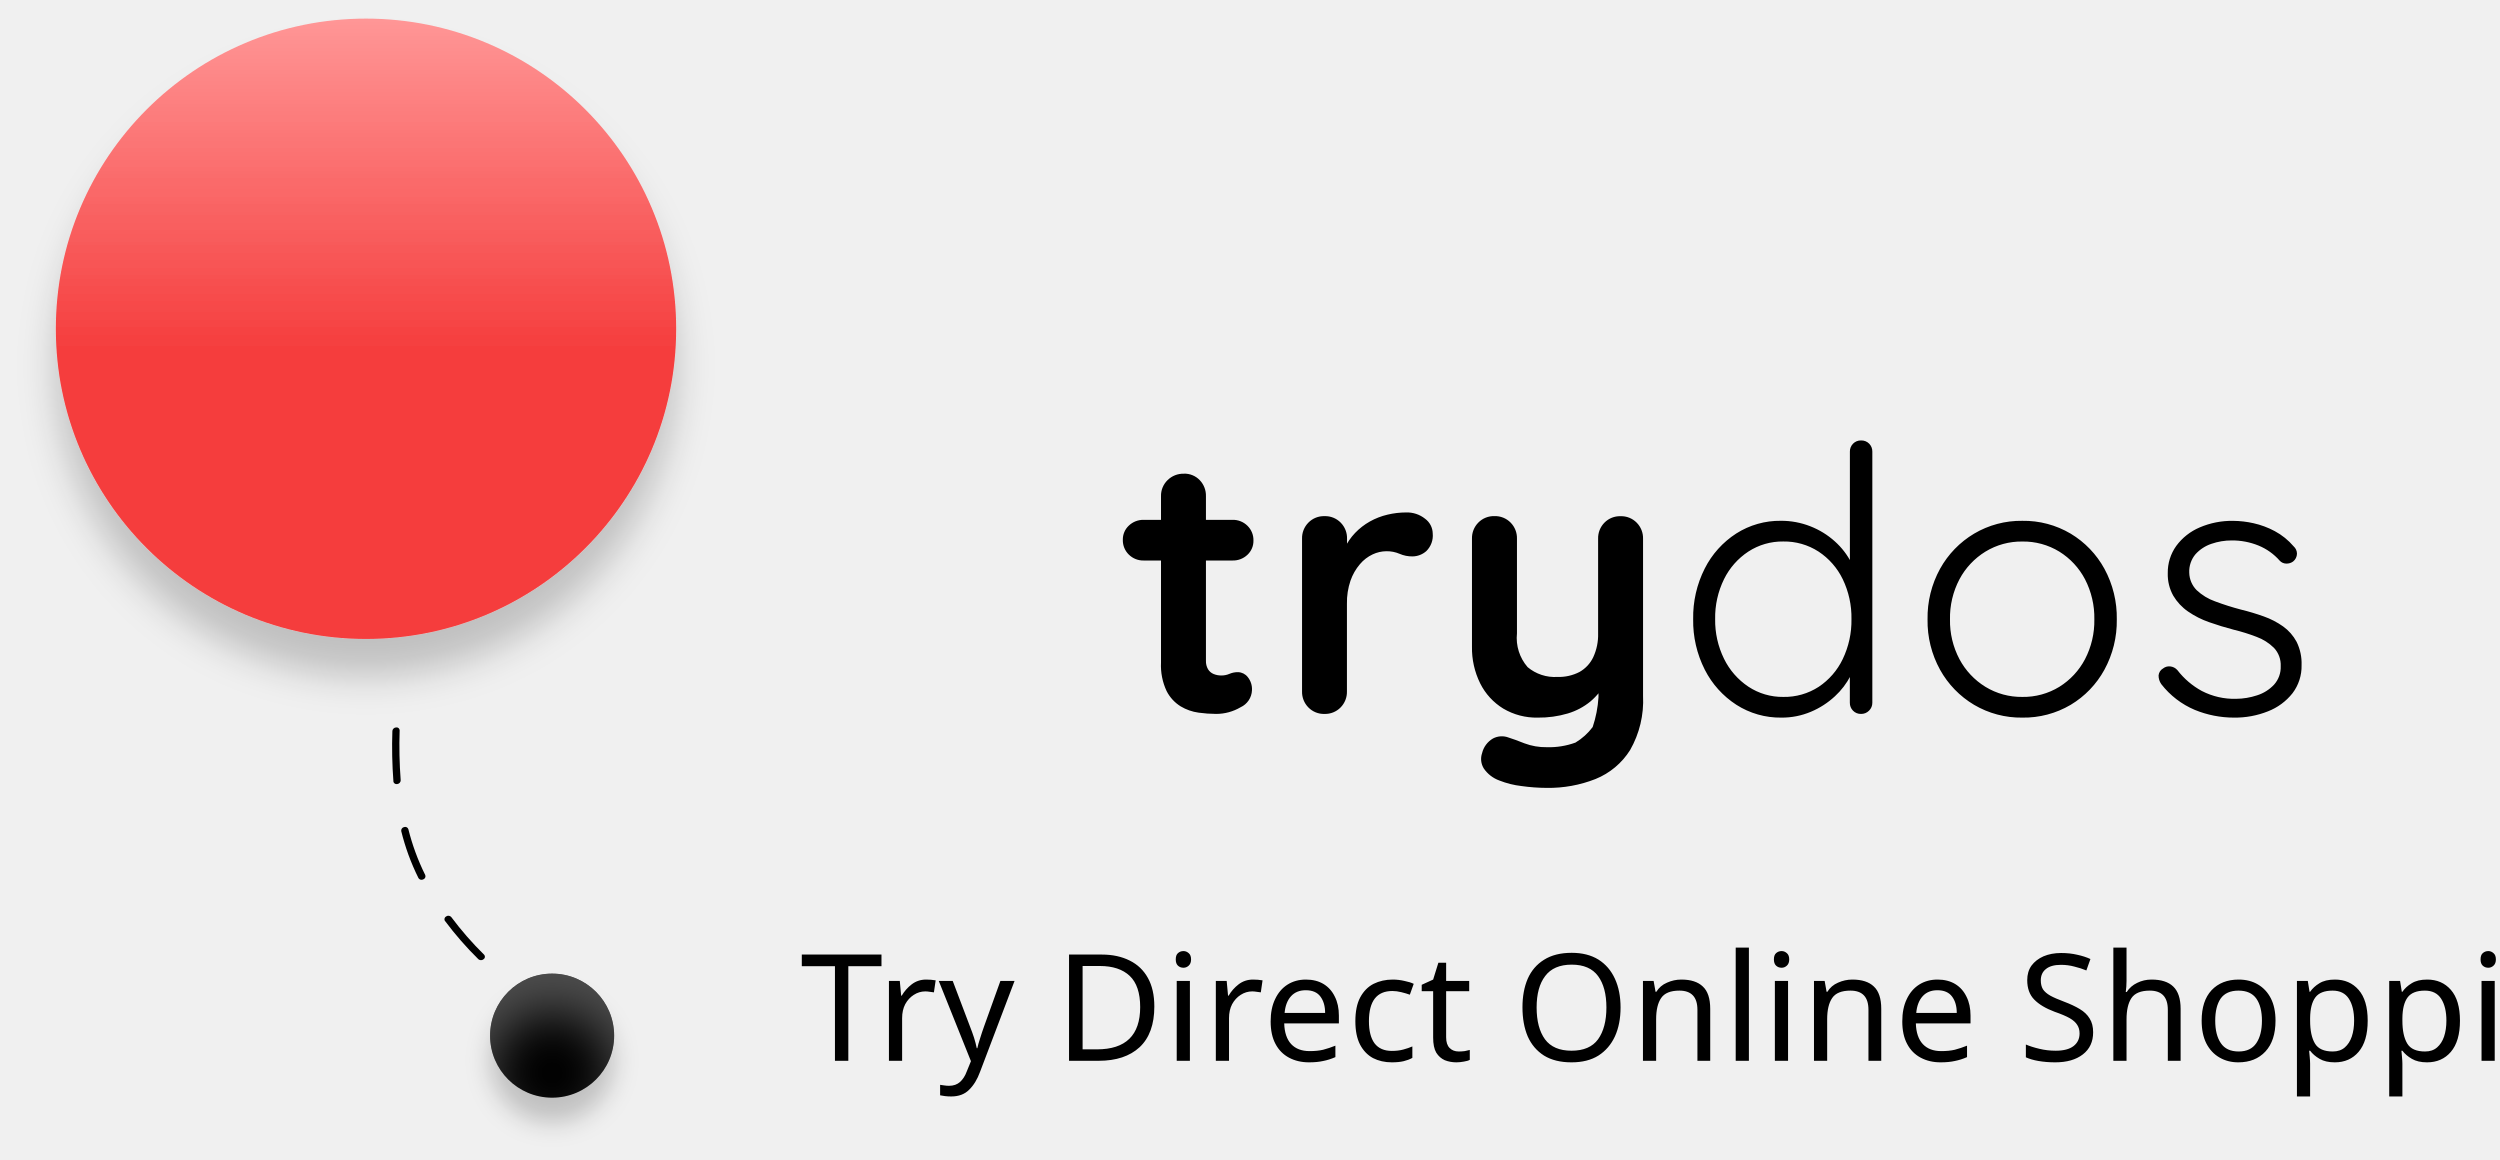
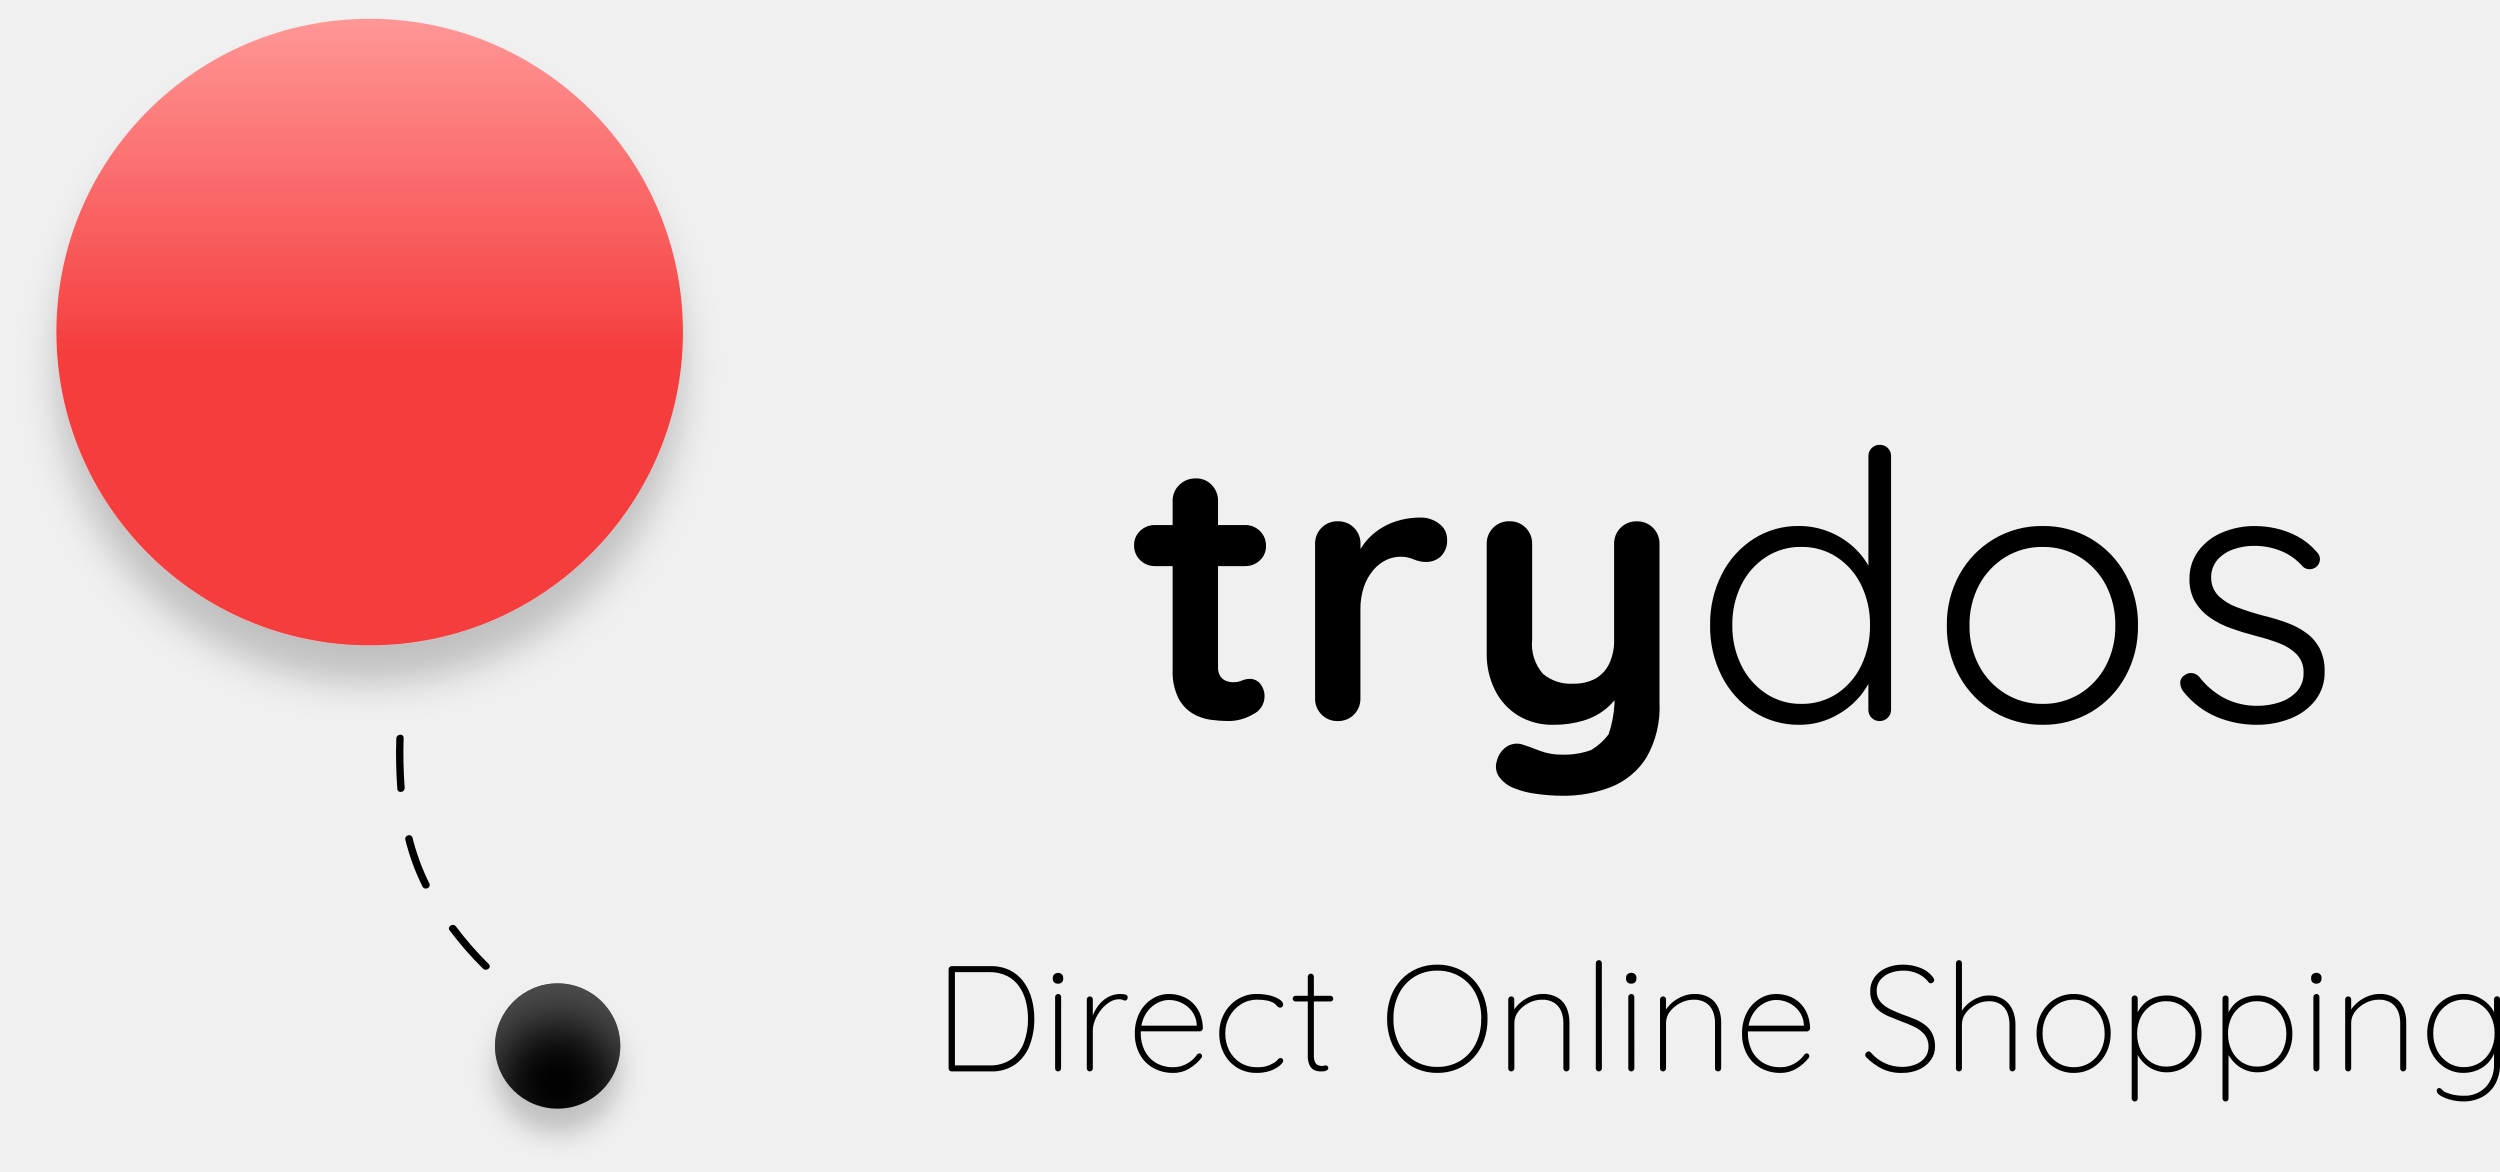
- <svg xmlns="http://www.w3.org/2000/svg" width="201.5" height="93.473" viewBox="0 0 201.5 93.473">
+ <svg xmlns="http://www.w3.org/2000/svg" width="199.504" height="93.473" viewBox="0 0 199.504 93.473">
  <defs>
    <linearGradient id="linear-gradient" x1="0.5" y1="0.543" x2="0.5" gradientUnits="objectBoundingBox">
      <stop offset="0" stop-color="#f53c3c" />
      <stop offset="1" stop-color="#ff9696" />
    </linearGradient>
    <filter id="Path_21332" x="0" y="0" width="59" height="59" filterUnits="userSpaceOnUse">
      <feOffset dy="3" input="SourceAlpha" />
      <feGaussianBlur stdDeviation="1.5" result="blur" />
      <feFlood flood-opacity="0.2" />
      <feComposite operator="in" in2="blur" />
      <feComposite in="SourceGraphic" />
    </filter>
    <filter id="Path_21301" x="36.5" y="77.473" width="16" height="16" filterUnits="userSpaceOnUse">
      <feOffset dy="2" input="SourceAlpha" />
      <feGaussianBlur stdDeviation="1" result="blur-2" />
      <feFlood flood-opacity="0.2" />
      <feComposite operator="in" in2="blur-2" />
      <feComposite in="SourceGraphic" />
    </filter>
    <filter id="Path_21301-2" x="36.5" y="77.473" width="16" height="16" filterUnits="userSpaceOnUse">
      <feOffset dy="3" input="SourceAlpha" />
      <feGaussianBlur stdDeviation="2" result="blur-3" />
      <feFlood flood-color="#fff" flood-opacity="0.302" result="color" />
      <feComposite operator="out" in="SourceGraphic" in2="blur-3" />
      <feComposite operator="in" in="color" />
      <feComposite operator="in" in2="SourceGraphic" />
    </filter>
  </defs>
-   <g id="Group_10834" data-name="Group 10834" transform="translate(-77.5 -390.5)">
-     <g transform="matrix(1, 0, 0, 1, 77.5, 390.5)" filter="url(#Path_21332)">
-       <path id="Path_21332-2" data-name="Path 21332" d="M25,0A25,25,0,1,0,50,25,25,25,0,0,0,25,0Z" transform="translate(4.5 1.5)" fill="url(#linear-gradient)" />
-     </g>
-     <g id="Group_10618" data-name="Group 10618" transform="translate(-57 155.973)">
-       <path id="Path_21306" data-name="Path 21306" d="M9.981,3a18.842,18.842,0,0,1-1.973-.107.289.289,0,0,1-.227-.325A.268.268,0,0,1,8.052,2.3a18.422,18.422,0,0,0,1.929.1A18.209,18.209,0,0,0,12,2.285a.267.267,0,0,1,.272.271.29.29,0,0,1-.225.326A18.626,18.626,0,0,1,9.981,3Zm-5.89-.875a.21.21,0,0,1-.056-.008A37.45,37.45,0,0,1,.171.8.317.317,0,0,1,.013.425.243.243,0,0,1,.328.234a37.021,37.021,0,0,0,3.819,1.3.306.306,0,0,1,.187.36A.264.264,0,0,1,4.092,2.125ZM15.95,2.067a.263.263,0,0,1-.242-.228.308.308,0,0,1,.182-.364A26.56,26.56,0,0,0,19.658.021a.238.238,0,0,1,.324.169.323.323,0,0,1-.14.389,27,27,0,0,1-3.831,1.479A.211.211,0,0,1,15.95,2.067Z" transform="translate(166.819 293) rotate(70)" />
-       <g data-type="innerShadowGroup">
-         <g transform="matrix(1, 0, 0, 1, 134.5, 234.53)" filter="url(#Path_21301)">
-           <path id="Path_21301-3" data-name="Path 21301" d="M5,10a5,5,0,1,1,5-5A5,5,0,0,1,5,10Z" transform="translate(39.5 78.47)" />
-         </g>
-         <g transform="matrix(1, 0, 0, 1, 134.5, 234.53)" filter="url(#Path_21301-2)">
-           <path id="Path_21301-4" data-name="Path 21301" d="M5,10a5,5,0,1,1,5-5A5,5,0,0,1,5,10Z" transform="translate(39.5 78.47)" fill="#fff" />
+   <g id="Group_10907" data-name="Group 10907" transform="translate(-77.5 -390.5)">
+     <g id="Group_10823" data-name="Group 10823">
+       <g transform="matrix(1, 0, 0, 1, 77.5, 390.5)" filter="url(#Path_21332)">
+         <path id="Path_21332-2" data-name="Path 21332" d="M25,0A25,25,0,1,0,50,25,25,25,0,0,0,25,0Z" transform="translate(4.5 1.5)" fill="url(#linear-gradient)" />
+       </g>
+       <g id="Group_10618" data-name="Group 10618" transform="translate(-57 155.973)">
+         <path id="Path_21306" data-name="Path 21306" d="M9.981,3a18.842,18.842,0,0,1-1.973-.107.289.289,0,0,1-.227-.325A.268.268,0,0,1,8.052,2.3a18.422,18.422,0,0,0,1.929.1A18.209,18.209,0,0,0,12,2.285a.267.267,0,0,1,.272.271.29.29,0,0,1-.225.326A18.626,18.626,0,0,1,9.981,3Zm-5.89-.875a.21.21,0,0,1-.056-.008A37.45,37.45,0,0,1,.171.8.317.317,0,0,1,.013.425.243.243,0,0,1,.328.234a37.021,37.021,0,0,0,3.819,1.3.306.306,0,0,1,.187.36A.264.264,0,0,1,4.092,2.125ZM15.95,2.067a.263.263,0,0,1-.242-.228.308.308,0,0,1,.182-.364A26.56,26.56,0,0,0,19.658.021a.238.238,0,0,1,.324.169.323.323,0,0,1-.14.389,27,27,0,0,1-3.831,1.479A.211.211,0,0,1,15.95,2.067Z" transform="translate(166.819 293) rotate(70)" />
+         <g data-type="innerShadowGroup">
+           <g transform="matrix(1, 0, 0, 1, 134.5, 234.53)" filter="url(#Path_21301)">
+             <path id="Path_21301-3" data-name="Path 21301" d="M5,10a5,5,0,1,1,5-5A5,5,0,0,1,5,10Z" transform="translate(39.5 78.47)" />
+           </g>
+           <g transform="matrix(1, 0, 0, 1, 134.5, 234.53)" filter="url(#Path_21301-2)">
+             <path id="Path_21301-4" data-name="Path 21301" d="M5,10a5,5,0,1,1,5-5A5,5,0,0,1,5,10Z" transform="translate(39.5 78.47)" fill="#fff" />
+           </g>
        </g>
      </g>
    </g>
-     <path id="Path_21307" data-name="Path 21307" d="M2.139-15.8H9.288a1.648,1.648,0,0,1,1.207.477,1.606,1.606,0,0,1,.483,1.191,1.523,1.523,0,0,1-.483,1.147,1.676,1.676,0,0,1-1.207.462H2.139A1.648,1.648,0,0,1,.933-13,1.606,1.606,0,0,1,.45-14.187a1.523,1.523,0,0,1,.483-1.147A1.676,1.676,0,0,1,2.139-15.8Zm3.227-3.723A1.694,1.694,0,0,1,6.649-19a1.8,1.8,0,0,1,.5,1.3V-4.447a1.283,1.283,0,0,0,.166.685.949.949,0,0,0,.452.387,1.594,1.594,0,0,0,.618.119,1.616,1.616,0,0,0,.664-.134,1.693,1.693,0,0,1,.694-.134,1.02,1.02,0,0,1,.769.387,1.55,1.55,0,0,1,.347,1.072,1.573,1.573,0,0,1-.92,1.37,3.858,3.858,0,0,1-1.976.536,10.517,10.517,0,0,1-1.4-.1A3.821,3.821,0,0,1,5.11-.768,3.112,3.112,0,0,1,3.979-2,4.848,4.848,0,0,1,3.527-4.3V-17.7A1.748,1.748,0,0,1,4.055-19,1.793,1.793,0,0,1,5.367-19.519ZM16.708-.157a1.743,1.743,0,0,1-1.3-.521,1.774,1.774,0,0,1-.513-1.3v-12.3a1.774,1.774,0,0,1,.513-1.3,1.743,1.743,0,0,1,1.3-.521,1.743,1.743,0,0,1,1.3.521,1.774,1.774,0,0,1,.513,1.3v2.8l-.211-2a4.637,4.637,0,0,1,.86-1.266,5.091,5.091,0,0,1,1.191-.923,5.451,5.451,0,0,1,1.418-.551,6.52,6.52,0,0,1,1.508-.179,2.325,2.325,0,0,1,1.523.506,1.5,1.5,0,0,1,.618,1.191,1.754,1.754,0,0,1-.513,1.415,1.7,1.7,0,0,1-1.116.432,2.527,2.527,0,0,1-1.041-.209,2.6,2.6,0,0,0-1.071-.209,2.65,2.65,0,0,0-1.1.253,3.027,3.027,0,0,0-1.026.789A4.144,4.144,0,0,0,18.8-10.9a5.457,5.457,0,0,0-.287,1.862v7.06a1.774,1.774,0,0,1-.513,1.3A1.743,1.743,0,0,1,16.708-.157ZM40.567-16.094a1.743,1.743,0,0,1,1.3.521,1.774,1.774,0,0,1,.513,1.3v12.66a8.007,8.007,0,0,1-1.041,4.364,5.9,5.9,0,0,1-2.79,2.338,10.281,10.281,0,0,1-3.921.715,15.127,15.127,0,0,1-2.051-.149,6.985,6.985,0,0,1-1.78-.447,2.569,2.569,0,0,1-1.252-.968A1.444,1.444,0,0,1,29.407,3a1.869,1.869,0,0,1,.875-1.177,1.523,1.523,0,0,1,1.267-.074q.483.149,1.267.462a4.86,4.86,0,0,0,1.81.313,6.19,6.19,0,0,0,2.308-.372A4.868,4.868,0,0,0,38.32.9a9.352,9.352,0,0,0,.468-2.4v-2l.633.715a5.222,5.222,0,0,1-1.282,1.623,5.245,5.245,0,0,1-1.825.968A8.142,8.142,0,0,1,33.9.14a5.235,5.235,0,0,1-2.79-.73,4.985,4.985,0,0,1-1.855-2.026,6.411,6.411,0,0,1-.664-2.964v-8.7a1.774,1.774,0,0,1,.513-1.3,1.743,1.743,0,0,1,1.3-.521,1.743,1.743,0,0,1,1.3.521,1.774,1.774,0,0,1,.513,1.3v7.626a3.583,3.583,0,0,0,.86,2.726,3.414,3.414,0,0,0,2.4.789,3.62,3.62,0,0,0,1.78-.4A2.692,2.692,0,0,0,38.366-4.73a4.286,4.286,0,0,0,.392-1.921v-7.626a1.774,1.774,0,0,1,.513-1.3A1.743,1.743,0,0,1,40.567-16.094ZM59.955-22.2a.868.868,0,0,1,.652.261.885.885,0,0,1,.253.64v20.24a.869.869,0,0,1-.264.637.872.872,0,0,1-.641.264A.862.862,0,0,1,59.3-.422a.889.889,0,0,1-.253-.637V-4.6l.528-.424a3.922,3.922,0,0,1-.456,1.765A5.958,5.958,0,0,1,57.84-1.576a6.615,6.615,0,0,1-1.93,1.244A6,6,0,0,1,53.523.14,6.556,6.556,0,0,1,49.9-.895a7.3,7.3,0,0,1-2.545-2.83A8.684,8.684,0,0,1,46.419-7.8a8.7,8.7,0,0,1,.935-4.081A7.233,7.233,0,0,1,49.892-14.7a6.545,6.545,0,0,1,3.6-1.024,6.387,6.387,0,0,1,2.372.443,6.455,6.455,0,0,1,1.976,1.218A5.947,5.947,0,0,1,59.19-12.3a4.6,4.6,0,0,1,.494,2.078l-.633-.462V-21.3a.889.889,0,0,1,.253-.637A.862.862,0,0,1,59.955-22.2ZM53.681-1.528a5.072,5.072,0,0,0,2.854-.812,5.572,5.572,0,0,0,1.938-2.234A7.163,7.163,0,0,0,59.178-7.8a7.11,7.11,0,0,0-.705-3.221,5.558,5.558,0,0,0-1.949-2.223,5.087,5.087,0,0,0-2.843-.812,5.034,5.034,0,0,0-2.813.812,5.641,5.641,0,0,0-1.961,2.223A7.017,7.017,0,0,0,48.191-7.8a7.019,7.019,0,0,0,.716,3.2,5.707,5.707,0,0,0,1.961,2.245A4.985,4.985,0,0,0,53.681-1.528ZM80.564-7.776a8.2,8.2,0,0,1-1,4.059A7.466,7.466,0,0,1,76.847-.891,7.43,7.43,0,0,1,72.948.14,7.447,7.447,0,0,1,69.061-.891,7.523,7.523,0,0,1,66.32-3.717a8.127,8.127,0,0,1-1.01-4.059,8.172,8.172,0,0,1,1.01-4.081,7.552,7.552,0,0,1,2.741-2.83,7.427,7.427,0,0,1,3.887-1.035,7.41,7.41,0,0,1,3.9,1.035,7.494,7.494,0,0,1,2.718,2.83A8.246,8.246,0,0,1,80.564-7.776Zm-1.81,0A6.754,6.754,0,0,0,78-11.015a5.774,5.774,0,0,0-2.066-2.223,5.54,5.54,0,0,0-2.986-.815,5.556,5.556,0,0,0-2.975.815,5.83,5.83,0,0,0-2.089,2.223,6.672,6.672,0,0,0-.765,3.239,6.609,6.609,0,0,0,.765,3.21,5.83,5.83,0,0,0,2.089,2.223,5.556,5.556,0,0,0,2.975.815,5.54,5.54,0,0,0,2.986-.815A5.774,5.774,0,0,0,78-4.566,6.689,6.689,0,0,0,78.754-7.776Zm5.392,5.213a1.2,1.2,0,0,1-.215-.7.72.72,0,0,1,.366-.562.784.784,0,0,1,.562-.164.881.881,0,0,1,.592.305,6.249,6.249,0,0,0,1.964,1.676,5.679,5.679,0,0,0,2.764.633,5.512,5.512,0,0,0,1.685-.279,3.19,3.19,0,0,0,1.369-.856,2.107,2.107,0,0,0,.543-1.493,2.022,2.022,0,0,0-.543-1.478,3.916,3.916,0,0,0-1.406-.89,14.812,14.812,0,0,0-1.836-.573q-1.026-.268-1.983-.607a7.089,7.089,0,0,1-1.7-.86,4.07,4.07,0,0,1-1.191-1.273,3.508,3.508,0,0,1-.445-1.817,3.663,3.663,0,0,1,.686-2.2,4.528,4.528,0,0,1,1.881-1.486,6.557,6.557,0,0,1,2.7-.532,7.7,7.7,0,0,1,1.644.19,6.735,6.735,0,0,1,1.712.637,5.29,5.29,0,0,1,1.523,1.229.793.793,0,0,1,.268.592.82.82,0,0,1-.313.629.877.877,0,0,1-.558.168.726.726,0,0,1-.52-.235,4.579,4.579,0,0,0-1.712-1.221,5.612,5.612,0,0,0-2.157-.41,4.918,4.918,0,0,0-1.636.272,3.019,3.019,0,0,0-1.282.838,2.153,2.153,0,0,0-.505,1.489,2.057,2.057,0,0,0,.6,1.411,4.213,4.213,0,0,0,1.482.9,21.041,21.041,0,0,0,2.074.659,18.323,18.323,0,0,1,1.851.555,6.318,6.318,0,0,1,1.561.808,3.629,3.629,0,0,1,1.086,1.24,3.932,3.932,0,0,1,.4,1.88,3.594,3.594,0,0,1-.735,2.268A4.673,4.673,0,0,1,92.747-.366,7.151,7.151,0,0,1,90.005.14a8.3,8.3,0,0,1-3.152-.622A6.727,6.727,0,0,1,84.146-2.563Z" transform="translate(167.55 448.2)" />
-     <text id="Try_direct_online_shopping" data-name="Try direct online shopping" transform="translate(142 476)" font-size="12" font-family="SegoeUI-Light, Segoe UI" font-weight="300" letter-spacing="0.005em">
-       <tspan x="0" y="0">Try Direct Online Shopping</tspan>
-     </text>
+     <path id="Path_21307" data-name="Path 21307" d="M2.139-15.8H9.288a1.648,1.648,0,0,1,1.207.477,1.606,1.606,0,0,1,.483,1.191,1.523,1.523,0,0,1-.483,1.147,1.676,1.676,0,0,1-1.207.462H2.139A1.648,1.648,0,0,1,.933-13,1.606,1.606,0,0,1,.45-14.187a1.523,1.523,0,0,1,.483-1.147A1.676,1.676,0,0,1,2.139-15.8Zm3.227-3.723A1.694,1.694,0,0,1,6.649-19a1.8,1.8,0,0,1,.5,1.3V-4.447a1.283,1.283,0,0,0,.166.685.949.949,0,0,0,.452.387,1.594,1.594,0,0,0,.618.119,1.616,1.616,0,0,0,.664-.134,1.693,1.693,0,0,1,.694-.134,1.02,1.02,0,0,1,.769.387,1.55,1.55,0,0,1,.347,1.072,1.573,1.573,0,0,1-.92,1.37,3.858,3.858,0,0,1-1.976.536,10.517,10.517,0,0,1-1.4-.1A3.821,3.821,0,0,1,5.11-.768,3.112,3.112,0,0,1,3.979-2,4.848,4.848,0,0,1,3.527-4.3V-17.7A1.748,1.748,0,0,1,4.055-19,1.793,1.793,0,0,1,5.367-19.519ZM16.708-.157a1.743,1.743,0,0,1-1.3-.521,1.774,1.774,0,0,1-.513-1.3v-12.3a1.774,1.774,0,0,1,.513-1.3,1.743,1.743,0,0,1,1.3-.521,1.743,1.743,0,0,1,1.3.521,1.774,1.774,0,0,1,.513,1.3v2.8l-.211-2a4.637,4.637,0,0,1,.86-1.266,5.091,5.091,0,0,1,1.191-.923,5.451,5.451,0,0,1,1.418-.551,6.52,6.52,0,0,1,1.508-.179,2.325,2.325,0,0,1,1.523.506,1.5,1.5,0,0,1,.618,1.191,1.754,1.754,0,0,1-.513,1.415,1.7,1.7,0,0,1-1.116.432,2.527,2.527,0,0,1-1.041-.209,2.6,2.6,0,0,0-1.071-.209,2.65,2.65,0,0,0-1.1.253,3.027,3.027,0,0,0-1.026.789A4.144,4.144,0,0,0,18.8-10.9a5.457,5.457,0,0,0-.287,1.862v7.06a1.774,1.774,0,0,1-.513,1.3A1.743,1.743,0,0,1,16.708-.157ZM40.567-16.094a1.743,1.743,0,0,1,1.3.521,1.774,1.774,0,0,1,.513,1.3v12.66a8.007,8.007,0,0,1-1.041,4.364,5.9,5.9,0,0,1-2.79,2.338,10.281,10.281,0,0,1-3.921.715,15.127,15.127,0,0,1-2.051-.149,6.985,6.985,0,0,1-1.78-.447,2.569,2.569,0,0,1-1.252-.968A1.444,1.444,0,0,1,29.407,3a1.869,1.869,0,0,1,.875-1.177,1.523,1.523,0,0,1,1.267-.074q.483.149,1.267.462a4.86,4.86,0,0,0,1.81.313,6.19,6.19,0,0,0,2.308-.372A4.868,4.868,0,0,0,38.32.9a9.352,9.352,0,0,0,.468-2.4v-2l.633.715a5.222,5.222,0,0,1-1.282,1.623,5.245,5.245,0,0,1-1.825.968A8.142,8.142,0,0,1,33.9.14a5.235,5.235,0,0,1-2.79-.73,4.985,4.985,0,0,1-1.855-2.026,6.411,6.411,0,0,1-.664-2.964v-8.7a1.774,1.774,0,0,1,.513-1.3,1.743,1.743,0,0,1,1.3-.521,1.743,1.743,0,0,1,1.3.521,1.774,1.774,0,0,1,.513,1.3v7.626a3.583,3.583,0,0,0,.86,2.726,3.414,3.414,0,0,0,2.4.789,3.62,3.62,0,0,0,1.78-.4A2.692,2.692,0,0,0,38.366-4.73a4.286,4.286,0,0,0,.392-1.921v-7.626a1.774,1.774,0,0,1,.513-1.3A1.743,1.743,0,0,1,40.567-16.094ZM59.955-22.2a.868.868,0,0,1,.652.261.885.885,0,0,1,.253.64v20.24a.869.869,0,0,1-.264.637.872.872,0,0,1-.641.264A.862.862,0,0,1,59.3-.422a.889.889,0,0,1-.253-.637V-4.6l.528-.424a3.922,3.922,0,0,1-.456,1.765A5.958,5.958,0,0,1,57.84-1.576a6.615,6.615,0,0,1-1.93,1.244A6,6,0,0,1,53.523.14,6.556,6.556,0,0,1,49.9-.895a7.3,7.3,0,0,1-2.545-2.83A8.684,8.684,0,0,1,46.419-7.8a8.7,8.7,0,0,1,.935-4.081A7.233,7.233,0,0,1,49.892-14.7a6.545,6.545,0,0,1,3.6-1.024,6.387,6.387,0,0,1,2.372.443,6.455,6.455,0,0,1,1.976,1.218A5.947,5.947,0,0,1,59.19-12.3a4.6,4.6,0,0,1,.494,2.078l-.633-.462V-21.3a.889.889,0,0,1,.253-.637A.862.862,0,0,1,59.955-22.2ZM53.681-1.528a5.072,5.072,0,0,0,2.854-.812,5.572,5.572,0,0,0,1.938-2.234A7.163,7.163,0,0,0,59.178-7.8a7.11,7.11,0,0,0-.705-3.221,5.558,5.558,0,0,0-1.949-2.223,5.087,5.087,0,0,0-2.843-.812,5.034,5.034,0,0,0-2.813.812,5.641,5.641,0,0,0-1.961,2.223A7.017,7.017,0,0,0,48.191-7.8a7.019,7.019,0,0,0,.716,3.2,5.707,5.707,0,0,0,1.961,2.245A4.985,4.985,0,0,0,53.681-1.528ZM80.564-7.776a8.2,8.2,0,0,1-1,4.059A7.466,7.466,0,0,1,76.847-.891,7.43,7.43,0,0,1,72.948.14,7.447,7.447,0,0,1,69.061-.891,7.523,7.523,0,0,1,66.32-3.717a8.127,8.127,0,0,1-1.01-4.059,8.172,8.172,0,0,1,1.01-4.081,7.552,7.552,0,0,1,2.741-2.83,7.427,7.427,0,0,1,3.887-1.035,7.41,7.41,0,0,1,3.9,1.035,7.494,7.494,0,0,1,2.718,2.83A8.246,8.246,0,0,1,80.564-7.776Zm-1.81,0A6.754,6.754,0,0,0,78-11.015a5.774,5.774,0,0,0-2.066-2.223,5.54,5.54,0,0,0-2.986-.815,5.556,5.556,0,0,0-2.975.815,5.83,5.83,0,0,0-2.089,2.223,6.672,6.672,0,0,0-.765,3.239,6.609,6.609,0,0,0,.765,3.21,5.83,5.83,0,0,0,2.089,2.223,5.556,5.556,0,0,0,2.975.815,5.54,5.54,0,0,0,2.986-.815A5.774,5.774,0,0,0,78-4.566,6.689,6.689,0,0,0,78.754-7.776Zm5.392,5.213a1.2,1.2,0,0,1-.215-.7.72.72,0,0,1,.366-.562.784.784,0,0,1,.562-.164.881.881,0,0,1,.592.305,6.249,6.249,0,0,0,1.964,1.676,5.679,5.679,0,0,0,2.764.633,5.512,5.512,0,0,0,1.685-.279,3.19,3.19,0,0,0,1.369-.856,2.107,2.107,0,0,0,.543-1.493,2.022,2.022,0,0,0-.543-1.478,3.916,3.916,0,0,0-1.406-.89,14.812,14.812,0,0,0-1.836-.573q-1.026-.268-1.983-.607a7.089,7.089,0,0,1-1.7-.86,4.07,4.07,0,0,1-1.191-1.273,3.508,3.508,0,0,1-.445-1.817,3.663,3.663,0,0,1,.686-2.2,4.528,4.528,0,0,1,1.881-1.486,6.557,6.557,0,0,1,2.7-.532,7.7,7.7,0,0,1,1.644.19,6.735,6.735,0,0,1,1.712.637,5.29,5.29,0,0,1,1.523,1.229.793.793,0,0,1,.268.592.82.82,0,0,1-.313.629.877.877,0,0,1-.558.168.726.726,0,0,1-.52-.235,4.579,4.579,0,0,0-1.712-1.221,5.612,5.612,0,0,0-2.157-.41,4.918,4.918,0,0,0-1.636.272,3.019,3.019,0,0,0-1.282.838,2.153,2.153,0,0,0-.505,1.489,2.057,2.057,0,0,0,.6,1.411,4.213,4.213,0,0,0,1.482.9,21.041,21.041,0,0,0,2.074.659,18.323,18.323,0,0,1,1.851.555,6.318,6.318,0,0,1,1.561.808,3.629,3.629,0,0,1,1.086,1.24,3.932,3.932,0,0,1,.4,1.88,3.594,3.594,0,0,1-.735,2.268A4.673,4.673,0,0,1,92.747-.366,7.151,7.151,0,0,1,90.005.14a8.3,8.3,0,0,1-3.152-.622A6.727,6.727,0,0,1,84.146-2.563Z" transform="translate(167.551 448.199)" />
+     <path id="Path_21470" data-name="Path 21470" d="M4.56-8.4a3.348,3.348,0,0,1,1.56.342,3.034,3.034,0,0,1,1.086.936,4.147,4.147,0,0,1,.63,1.35A6.008,6.008,0,0,1,8.04-4.2a5.835,5.835,0,0,1-.366,2.106A3.338,3.338,0,0,1,6.54-.57,3.236,3.236,0,0,1,4.56,0H1.44a.23.23,0,0,1-.168-.072A.23.23,0,0,1,1.2-.24V-8.16a.23.23,0,0,1,.072-.168A.23.23,0,0,1,1.44-8.4ZM4.44-.48a2.939,2.939,0,0,0,1.782-.5,2.879,2.879,0,0,0,1-1.344A5.3,5.3,0,0,0,7.536-4.2a5.579,5.579,0,0,0-.174-1.4A3.584,3.584,0,0,0,6.816-6.8a2.622,2.622,0,0,0-.96-.822,3.084,3.084,0,0,0-1.416-.3H1.632l.072-.1V-.372L1.632-.48Zm5.736.24a.23.23,0,0,1-.072.168A.23.23,0,0,1,9.936,0a.225.225,0,0,1-.174-.072A.241.241,0,0,1,9.7-.24v-5.7a.23.23,0,0,1,.072-.168.23.23,0,0,1,.168-.072.225.225,0,0,1,.174.072.241.241,0,0,1,.066.168ZM9.936-7A.427.427,0,0,1,9.63-7.1a.363.363,0,0,1-.114-.276v-.1a.355.355,0,0,1,.12-.276.449.449,0,0,1,.312-.108.394.394,0,0,1,.282.108.363.363,0,0,1,.114.276v.1a.363.363,0,0,1-.114.276A.41.41,0,0,1,9.936-7Zm2.532,7a.225.225,0,0,1-.174-.072.241.241,0,0,1-.066-.168V-5.748a.23.23,0,0,1,.072-.168.23.23,0,0,1,.168-.072.225.225,0,0,1,.174.072.241.241,0,0,1,.066.168V-3.72l-.2.312a2.952,2.952,0,0,1,.162-.948,3.153,3.153,0,0,1,.474-.894,2.5,2.5,0,0,1,.762-.672A2.05,2.05,0,0,1,14.94-6.18a1.488,1.488,0,0,1,.36.048.22.22,0,0,1,.192.228.272.272,0,0,1-.06.18.193.193,0,0,1-.156.072.388.388,0,0,1-.174-.054.642.642,0,0,0-.294-.054,1.432,1.432,0,0,0-.756.228,2.671,2.671,0,0,0-.678.606,3.227,3.227,0,0,0-.486.822,2.292,2.292,0,0,0-.18.864v3a.23.23,0,0,1-.072.168A.23.23,0,0,1,12.468,0ZM19.14.12a3.215,3.215,0,0,1-1.59-.384A2.779,2.779,0,0,1,16.464-1.35a3.3,3.3,0,0,1-.4-1.65,3.51,3.51,0,0,1,.39-1.716A2.85,2.85,0,0,1,17.466-5.8,2.477,2.477,0,0,1,18.78-6.18a3.057,3.057,0,0,1,.984.162,2.419,2.419,0,0,1,.858.5,2.585,2.585,0,0,1,.612.852,3.164,3.164,0,0,1,.258,1.218.251.251,0,0,1-.072.174.222.222,0,0,1-.168.078h-4.9l-.072-.456H21.12L21-3.54v-.216a1.978,1.978,0,0,0-.4-1.068,2.236,2.236,0,0,0-.822-.654,2.347,2.347,0,0,0-1-.222,2,2,0,0,0-.756.162,2.27,2.27,0,0,0-.732.492,2.5,2.5,0,0,0-.546.834,3.041,3.041,0,0,0-.21,1.176,3.063,3.063,0,0,0,.294,1.344,2.363,2.363,0,0,0,.876.984,2.61,2.61,0,0,0,1.434.372,2.127,2.127,0,0,0,.768-.138,2.448,2.448,0,0,0,.648-.366,2.247,2.247,0,0,0,.468-.492.274.274,0,0,1,.2-.108.188.188,0,0,1,.144.066.217.217,0,0,1,.06.15.223.223,0,0,1-.048.144,3.556,3.556,0,0,1-.954.84A2.4,2.4,0,0,1,19.14.12Zm6.684-6.3a4.12,4.12,0,0,1,1.014.12,2.453,2.453,0,0,1,.768.318q.294.2.294.414a.249.249,0,0,1-.066.162.2.2,0,0,1-.162.078.3.3,0,0,1-.21-.072,1.758,1.758,0,0,1-.162-.174.746.746,0,0,0-.264-.186,1.922,1.922,0,0,0-.474-.144,3.975,3.975,0,0,0-.75-.06,2.352,2.352,0,0,0-1.272.36,2.661,2.661,0,0,0-.918.966,2.722,2.722,0,0,0-.342,1.362,2.948,2.948,0,0,0,.318,1.38,2.435,2.435,0,0,0,.888.966,2.461,2.461,0,0,0,1.326.354,2.541,2.541,0,0,0,.822-.1A2.922,2.922,0,0,0,27.12-.66a1.114,1.114,0,0,0,.348-.276.278.278,0,0,1,.228-.132.191.191,0,0,1,.15.06.224.224,0,0,1,.054.156q0,.144-.264.378A2.388,2.388,0,0,1,26.9-.06a3.158,3.158,0,0,1-1.122.18,2.891,2.891,0,0,1-1.548-.414,2.882,2.882,0,0,1-1.05-1.128A3.4,3.4,0,0,1,22.8-3.036a3.27,3.27,0,0,1,.378-1.554,3.046,3.046,0,0,1,1.056-1.152A2.865,2.865,0,0,1,25.824-6.18Zm3.06.144h2.784a.211.211,0,0,1,.162.072.227.227,0,0,1,.066.156.22.22,0,0,1-.066.162.22.22,0,0,1-.162.066H28.884a.218.218,0,0,1-.156-.072.218.218,0,0,1-.072-.156.211.211,0,0,1,.072-.162A.227.227,0,0,1,28.884-6.036ZM30.108-7.8a.225.225,0,0,1,.174.072.241.241,0,0,1,.066.168v6.252a1.262,1.262,0,0,0,.1.582.48.48,0,0,0,.258.24.916.916,0,0,0,.3.054.388.388,0,0,0,.144-.024A.388.388,0,0,1,31.3-.48a.188.188,0,0,1,.144.066.217.217,0,0,1,.06.15.222.222,0,0,1-.138.186A.687.687,0,0,1,31.02,0q-.072,0-.258-.006a.984.984,0,0,1-.4-.108.822.822,0,0,1-.354-.372,1.743,1.743,0,0,1-.144-.8V-7.56a.23.23,0,0,1,.072-.168A.23.23,0,0,1,30.108-7.8Zm14.1,3.6a5,5,0,0,1-.294,1.752A4.019,4.019,0,0,1,43.08-1.08a3.727,3.727,0,0,1-1.272.888A4.059,4.059,0,0,1,40.2.12a4.059,4.059,0,0,1-1.608-.312A3.728,3.728,0,0,1,37.32-1.08a4.019,4.019,0,0,1-.834-1.368A5,5,0,0,1,36.192-4.2a5,5,0,0,1,.294-1.752A4.019,4.019,0,0,1,37.32-7.32a3.728,3.728,0,0,1,1.272-.888A4.059,4.059,0,0,1,40.2-8.52a4.059,4.059,0,0,1,1.608.312,3.727,3.727,0,0,1,1.272.888,4.019,4.019,0,0,1,.834,1.368A5,5,0,0,1,44.208-4.2Zm-.5,0a4.3,4.3,0,0,0-.45-2.016A3.349,3.349,0,0,0,42.018-7.56,3.418,3.418,0,0,0,40.2-8.04a3.426,3.426,0,0,0-1.812.48,3.335,3.335,0,0,0-1.242,1.344A4.3,4.3,0,0,0,36.7-4.2a4.3,4.3,0,0,0,.45,2.016A3.335,3.335,0,0,0,38.388-.84,3.426,3.426,0,0,0,40.2-.36a3.418,3.418,0,0,0,1.818-.48,3.349,3.349,0,0,0,1.236-1.344A4.3,4.3,0,0,0,43.7-4.2Zm4.884-1.98a2.268,2.268,0,0,1,1.23.3,1.774,1.774,0,0,1,.7.816,2.886,2.886,0,0,1,.222,1.152V-.24a.23.23,0,0,1-.072.168A.23.23,0,0,1,50.5,0a.225.225,0,0,1-.174-.072.241.241,0,0,1-.066-.168V-3.864a2.424,2.424,0,0,0-.174-.936,1.464,1.464,0,0,0-.552-.672,1.755,1.755,0,0,0-.99-.252,2.283,2.283,0,0,0-1.032.252,2.42,2.42,0,0,0-.834.672,1.478,1.478,0,0,0-.33.936V-.24a.23.23,0,0,1-.072.168A.23.23,0,0,1,46.1,0a.225.225,0,0,1-.174-.072.241.241,0,0,1-.066-.168V-5.748a.23.23,0,0,1,.072-.168.23.23,0,0,1,.168-.072.225.225,0,0,1,.174.072.241.241,0,0,1,.066.168v1.176l-.3.576a1.636,1.636,0,0,1,.228-.828,2.56,2.56,0,0,1,.6-.7,2.974,2.974,0,0,1,.822-.48A2.465,2.465,0,0,1,48.588-6.18Zm4.74,5.94a.23.23,0,0,1-.072.168A.23.23,0,0,1,53.088,0a.225.225,0,0,1-.174-.072.241.241,0,0,1-.066-.168v-8.4a.23.23,0,0,1,.072-.168.23.23,0,0,1,.168-.072.225.225,0,0,1,.174.072.241.241,0,0,1,.066.168Zm2.592,0a.23.23,0,0,1-.072.168A.23.23,0,0,1,55.68,0a.225.225,0,0,1-.174-.072A.241.241,0,0,1,55.44-.24v-5.7a.23.23,0,0,1,.072-.168.23.23,0,0,1,.168-.072.225.225,0,0,1,.174.072.241.241,0,0,1,.066.168ZM55.68-7a.427.427,0,0,1-.306-.108.363.363,0,0,1-.114-.276v-.1a.355.355,0,0,1,.12-.276.449.449,0,0,1,.312-.108.394.394,0,0,1,.282.108.363.363,0,0,1,.114.276v.1a.363.363,0,0,1-.114.276A.41.41,0,0,1,55.68-7ZM60.7-6.18a2.268,2.268,0,0,1,1.23.3,1.774,1.774,0,0,1,.7.816,2.886,2.886,0,0,1,.222,1.152V-.24a.23.23,0,0,1-.072.168A.23.23,0,0,1,62.6,0a.225.225,0,0,1-.174-.072.241.241,0,0,1-.066-.168V-3.864A2.424,2.424,0,0,0,62.19-4.8a1.464,1.464,0,0,0-.552-.672,1.755,1.755,0,0,0-.99-.252,2.283,2.283,0,0,0-1.032.252,2.42,2.42,0,0,0-.834.672,1.478,1.478,0,0,0-.33.936V-.24a.23.23,0,0,1-.072.168A.23.23,0,0,1,58.212,0a.225.225,0,0,1-.174-.072.241.241,0,0,1-.066-.168V-5.748a.23.23,0,0,1,.072-.168.23.23,0,0,1,.168-.072.225.225,0,0,1,.174.072.241.241,0,0,1,.066.168v1.176l-.3.576a1.636,1.636,0,0,1,.228-.828,2.56,2.56,0,0,1,.6-.7,2.974,2.974,0,0,1,.822-.48A2.465,2.465,0,0,1,60.7-6.18ZM67.6.12a3.215,3.215,0,0,1-1.59-.384A2.779,2.779,0,0,1,64.92-1.35a3.3,3.3,0,0,1-.4-1.65,3.51,3.51,0,0,1,.39-1.716A2.85,2.85,0,0,1,65.922-5.8a2.477,2.477,0,0,1,1.314-.378,3.057,3.057,0,0,1,.984.162,2.419,2.419,0,0,1,.858.5,2.585,2.585,0,0,1,.612.852,3.164,3.164,0,0,1,.258,1.218.251.251,0,0,1-.072.174.222.222,0,0,1-.168.078h-4.9l-.072-.456h4.836l-.12.108v-.216a1.978,1.978,0,0,0-.4-1.068,2.236,2.236,0,0,0-.822-.654,2.347,2.347,0,0,0-1-.222,2,2,0,0,0-.756.162,2.27,2.27,0,0,0-.732.492,2.5,2.5,0,0,0-.546.834,3.041,3.041,0,0,0-.21,1.176,3.063,3.063,0,0,0,.294,1.344,2.363,2.363,0,0,0,.876.984A2.61,2.61,0,0,0,67.6-.336a2.127,2.127,0,0,0,.768-.138,2.448,2.448,0,0,0,.648-.366,2.247,2.247,0,0,0,.468-.492.274.274,0,0,1,.2-.108.188.188,0,0,1,.144.066.217.217,0,0,1,.06.15.223.223,0,0,1-.048.144,3.556,3.556,0,0,1-.954.84A2.4,2.4,0,0,1,67.6.12Zm9.732,0A3.564,3.564,0,0,1,75.72-.192a4.791,4.791,0,0,1-1.3-.948.313.313,0,0,1-.048-.066.23.23,0,0,1-.024-.114.272.272,0,0,1,.084-.186.245.245,0,0,1,.18-.09.274.274,0,0,1,.2.108,3.223,3.223,0,0,0,1.122.84A3.234,3.234,0,0,0,77.28-.36a2.842,2.842,0,0,0,1.092-.2,1.763,1.763,0,0,0,.756-.564A1.385,1.385,0,0,0,79.4-1.98a1.492,1.492,0,0,0-.336-.984,2.5,2.5,0,0,0-.834-.612q-.51-.24-1.074-.444-.444-.168-.876-.348a3.678,3.678,0,0,1-.78-.438,1.88,1.88,0,0,1-.552-.648,2.067,2.067,0,0,1-.2-.966,1.864,1.864,0,0,1,.318-1.062,2.2,2.2,0,0,1,.912-.756,3.26,3.26,0,0,1,1.41-.282,3.723,3.723,0,0,1,1.332.246,2.238,2.238,0,0,1,1.02.738.521.521,0,0,1,.12.252.236.236,0,0,1-.09.168.284.284,0,0,1-.2.084.193.193,0,0,1-.156-.072,2.21,2.21,0,0,0-.522-.5,2.434,2.434,0,0,0-.69-.324,2.853,2.853,0,0,0-.816-.114,2.852,2.852,0,0,0-1.068.192,1.853,1.853,0,0,0-.768.546,1.334,1.334,0,0,0-.288.87,1.3,1.3,0,0,0,.318.906,2.535,2.535,0,0,0,.81.588q.492.234,1.008.426.456.156.906.342a3.687,3.687,0,0,1,.816.462,2.01,2.01,0,0,1,.582.7,2.3,2.3,0,0,1,.216,1.056A1.778,1.778,0,0,1,79.6-.936a2.29,2.29,0,0,1-.894.756A3.164,3.164,0,0,1,77.328.12ZM84.2-6.06a2.129,2.129,0,0,1,1.194.312,1.91,1.91,0,0,1,.708.84,2.841,2.841,0,0,1,.234,1.164v3.5a.23.23,0,0,1-.072.168A.23.23,0,0,1,86.1,0a.225.225,0,0,1-.174-.072A.241.241,0,0,1,85.86-.24v-3.5a2.5,2.5,0,0,0-.168-.936,1.465,1.465,0,0,0-.528-.672A1.644,1.644,0,0,0,84.2-5.6a2.187,2.187,0,0,0-1.008.252,2.334,2.334,0,0,0-.81.672,1.513,1.513,0,0,0-.318.936v3.5A.23.23,0,0,1,82-.072.23.23,0,0,1,81.828,0a.225.225,0,0,1-.174-.072.241.241,0,0,1-.066-.168v-8.4a.23.23,0,0,1,.072-.168.23.23,0,0,1,.168-.072A.225.225,0,0,1,82-8.808a.241.241,0,0,1,.066.168v4.188l-.3.576a1.706,1.706,0,0,1,.216-.828,2.515,2.515,0,0,1,.57-.7,2.785,2.785,0,0,1,.786-.48A2.3,2.3,0,0,1,84.2-6.06Zm9.732,3.036a3.328,3.328,0,0,1-.384,1.6A2.942,2.942,0,0,1,92.5-.294,2.816,2.816,0,0,1,90.984.12a2.824,2.824,0,0,1-1.512-.414A2.971,2.971,0,0,1,88.41-1.422a3.286,3.286,0,0,1-.39-1.6,3.311,3.311,0,0,1,.39-1.614,2.971,2.971,0,0,1,1.062-1.128,2.824,2.824,0,0,1,1.512-.414,2.816,2.816,0,0,1,1.518.414,2.942,2.942,0,0,1,1.05,1.128A3.353,3.353,0,0,1,93.936-3.024Zm-.48,0a2.938,2.938,0,0,0-.318-1.386,2.476,2.476,0,0,0-.876-.96,2.334,2.334,0,0,0-1.278-.354,2.343,2.343,0,0,0-1.272.354,2.505,2.505,0,0,0-.888.96A2.894,2.894,0,0,0,88.5-3.024a2.868,2.868,0,0,0,.324,1.374,2.505,2.505,0,0,0,.888.96,2.343,2.343,0,0,0,1.272.354A2.334,2.334,0,0,0,92.262-.69a2.476,2.476,0,0,0,.876-.96A2.912,2.912,0,0,0,93.456-3.024ZM98.4-6.06a2.608,2.608,0,0,1,1.428.4,2.826,2.826,0,0,1,.99,1.086A3.316,3.316,0,0,1,101.184-3a3.326,3.326,0,0,1-.366,1.572,2.844,2.844,0,0,1-1,1.1,2.587,2.587,0,0,1-1.422.4,2.547,2.547,0,0,1-.762-.114,2.583,2.583,0,0,1-.678-.324,2.687,2.687,0,0,1-.57-.522,3.5,3.5,0,0,1-.45-.708l.156-.168V2.16a.241.241,0,0,1-.066.168.225.225,0,0,1-.174.072.246.246,0,0,1-.24-.24V-5.82a.241.241,0,0,1,.066-.168.225.225,0,0,1,.174-.072.225.225,0,0,1,.174.072.241.241,0,0,1,.066.168v1.536l-.156-.084a2.931,2.931,0,0,1,.42-.768,2.243,2.243,0,0,1,.576-.528,2.445,2.445,0,0,1,.7-.3A3.061,3.061,0,0,1,98.4-6.06Zm-.024.456a2.179,2.179,0,0,0-1.206.336,2.345,2.345,0,0,0-.822.918,2.907,2.907,0,0,0-.3,1.35,2.953,2.953,0,0,0,.3,1.35,2.326,2.326,0,0,0,.822.93,2.179,2.179,0,0,0,1.206.336A2.158,2.158,0,0,0,99.57-.72a2.37,2.37,0,0,0,.828-.93A2.905,2.905,0,0,0,100.7-3a2.869,2.869,0,0,0-.306-1.344,2.38,2.38,0,0,0-.828-.924A2.158,2.158,0,0,0,98.376-5.6Zm7.272-.456a2.608,2.608,0,0,1,1.428.4,2.826,2.826,0,0,1,.99,1.086A3.316,3.316,0,0,1,108.432-3a3.326,3.326,0,0,1-.366,1.572,2.844,2.844,0,0,1-1,1.1,2.587,2.587,0,0,1-1.422.4,2.547,2.547,0,0,1-.762-.114,2.583,2.583,0,0,1-.678-.324,2.687,2.687,0,0,1-.57-.522,3.5,3.5,0,0,1-.45-.708l.156-.168V2.16a.241.241,0,0,1-.066.168.225.225,0,0,1-.174.072.246.246,0,0,1-.24-.24V-5.82a.241.241,0,0,1,.066-.168.225.225,0,0,1,.174-.072.225.225,0,0,1,.174.072.241.241,0,0,1,.066.168v1.536l-.156-.084a2.931,2.931,0,0,1,.42-.768,2.243,2.243,0,0,1,.576-.528,2.445,2.445,0,0,1,.7-.3A3.061,3.061,0,0,1,105.648-6.06Zm-.024.456a2.179,2.179,0,0,0-1.206.336,2.345,2.345,0,0,0-.822.918A2.907,2.907,0,0,0,103.3-3a2.953,2.953,0,0,0,.3,1.35,2.326,2.326,0,0,0,.822.93,2.179,2.179,0,0,0,1.206.336,2.158,2.158,0,0,0,1.194-.336,2.37,2.37,0,0,0,.828-.93A2.905,2.905,0,0,0,107.952-3a2.869,2.869,0,0,0-.306-1.344,2.38,2.38,0,0,0-.828-.924A2.158,2.158,0,0,0,105.624-5.6ZM110.592-.24a.23.23,0,0,1-.072.168.23.23,0,0,1-.168.072.225.225,0,0,1-.174-.072.241.241,0,0,1-.066-.168v-5.7a.23.23,0,0,1,.072-.168.23.23,0,0,1,.168-.072.225.225,0,0,1,.174.072.241.241,0,0,1,.066.168ZM110.352-7a.427.427,0,0,1-.306-.108.364.364,0,0,1-.114-.276v-.1a.355.355,0,0,1,.12-.276.449.449,0,0,1,.312-.108.394.394,0,0,1,.282.108.364.364,0,0,1,.114.276v.1a.364.364,0,0,1-.114.276A.41.41,0,0,1,110.352-7Zm5.016.816a2.268,2.268,0,0,1,1.23.3,1.774,1.774,0,0,1,.7.816,2.886,2.886,0,0,1,.222,1.152V-.24a.23.23,0,0,1-.072.168.23.23,0,0,1-.168.072.225.225,0,0,1-.174-.072.241.241,0,0,1-.066-.168V-3.864a2.424,2.424,0,0,0-.174-.936,1.464,1.464,0,0,0-.552-.672,1.755,1.755,0,0,0-.99-.252,2.283,2.283,0,0,0-1.032.252,2.42,2.42,0,0,0-.834.672,1.478,1.478,0,0,0-.33.936V-.24a.23.23,0,0,1-.072.168.23.23,0,0,1-.168.072.225.225,0,0,1-.174-.072.241.241,0,0,1-.066-.168V-5.748a.23.23,0,0,1,.072-.168.23.23,0,0,1,.168-.072.225.225,0,0,1,.174.072.241.241,0,0,1,.066.168v1.176l-.3.576a1.636,1.636,0,0,1,.228-.828,2.56,2.56,0,0,1,.6-.7,2.974,2.974,0,0,1,.822-.48A2.465,2.465,0,0,1,115.368-6.18Zm6.732,0a2.63,2.63,0,0,1,1.008.192,2.891,2.891,0,0,1,.822.5,2.52,2.52,0,0,1,.552.672,1.462,1.462,0,0,1,.2.708l-.156-.444v-1.2a.241.241,0,0,1,.066-.168.225.225,0,0,1,.174-.072.225.225,0,0,1,.174.072.241.241,0,0,1,.066.168v5.16a3.2,3.2,0,0,1-.378,1.6,2.6,2.6,0,0,1-1.038,1.032,3.158,3.158,0,0,1-1.536.36,3.837,3.837,0,0,1-.966-.126,3.137,3.137,0,0,1-.81-.318q-.324-.192-.324-.408a.224.224,0,0,1,.054-.156.191.191,0,0,1,.15-.06.285.285,0,0,1,.222.132.876.876,0,0,0,.366.24l.294.1a3.045,3.045,0,0,0,.45.1,3.761,3.761,0,0,0,.588.042,2.332,2.332,0,0,0,1.794-.7,2.577,2.577,0,0,0,.654-1.83V-1.776l.12.012a2.549,2.549,0,0,1-.42.876,2.4,2.4,0,0,1-.63.582,2.662,2.662,0,0,1-.744.324,2.962,2.962,0,0,1-.75.1,2.712,2.712,0,0,1-1.482-.414,2.974,2.974,0,0,1-1.038-1.128,3.353,3.353,0,0,1-.384-1.614,3.353,3.353,0,0,1,.384-1.614,2.928,2.928,0,0,1,1.038-1.122A2.742,2.742,0,0,1,122.1-6.18Zm.024.456a2.321,2.321,0,0,0-1.254.348,2.431,2.431,0,0,0-.876.954,2.938,2.938,0,0,0-.318,1.386,2.948,2.948,0,0,0,.318,1.38,2.465,2.465,0,0,0,.876.966,2.292,2.292,0,0,0,1.254.354,2.321,2.321,0,0,0,1.248-.342,2.446,2.446,0,0,0,.876-.948,2.946,2.946,0,0,0,.324-1.41,2.946,2.946,0,0,0-.324-1.41,2.4,2.4,0,0,0-.876-.942A2.352,2.352,0,0,0,122.124-5.724Z" transform="translate(152 476)" />
  </g>
</svg>
